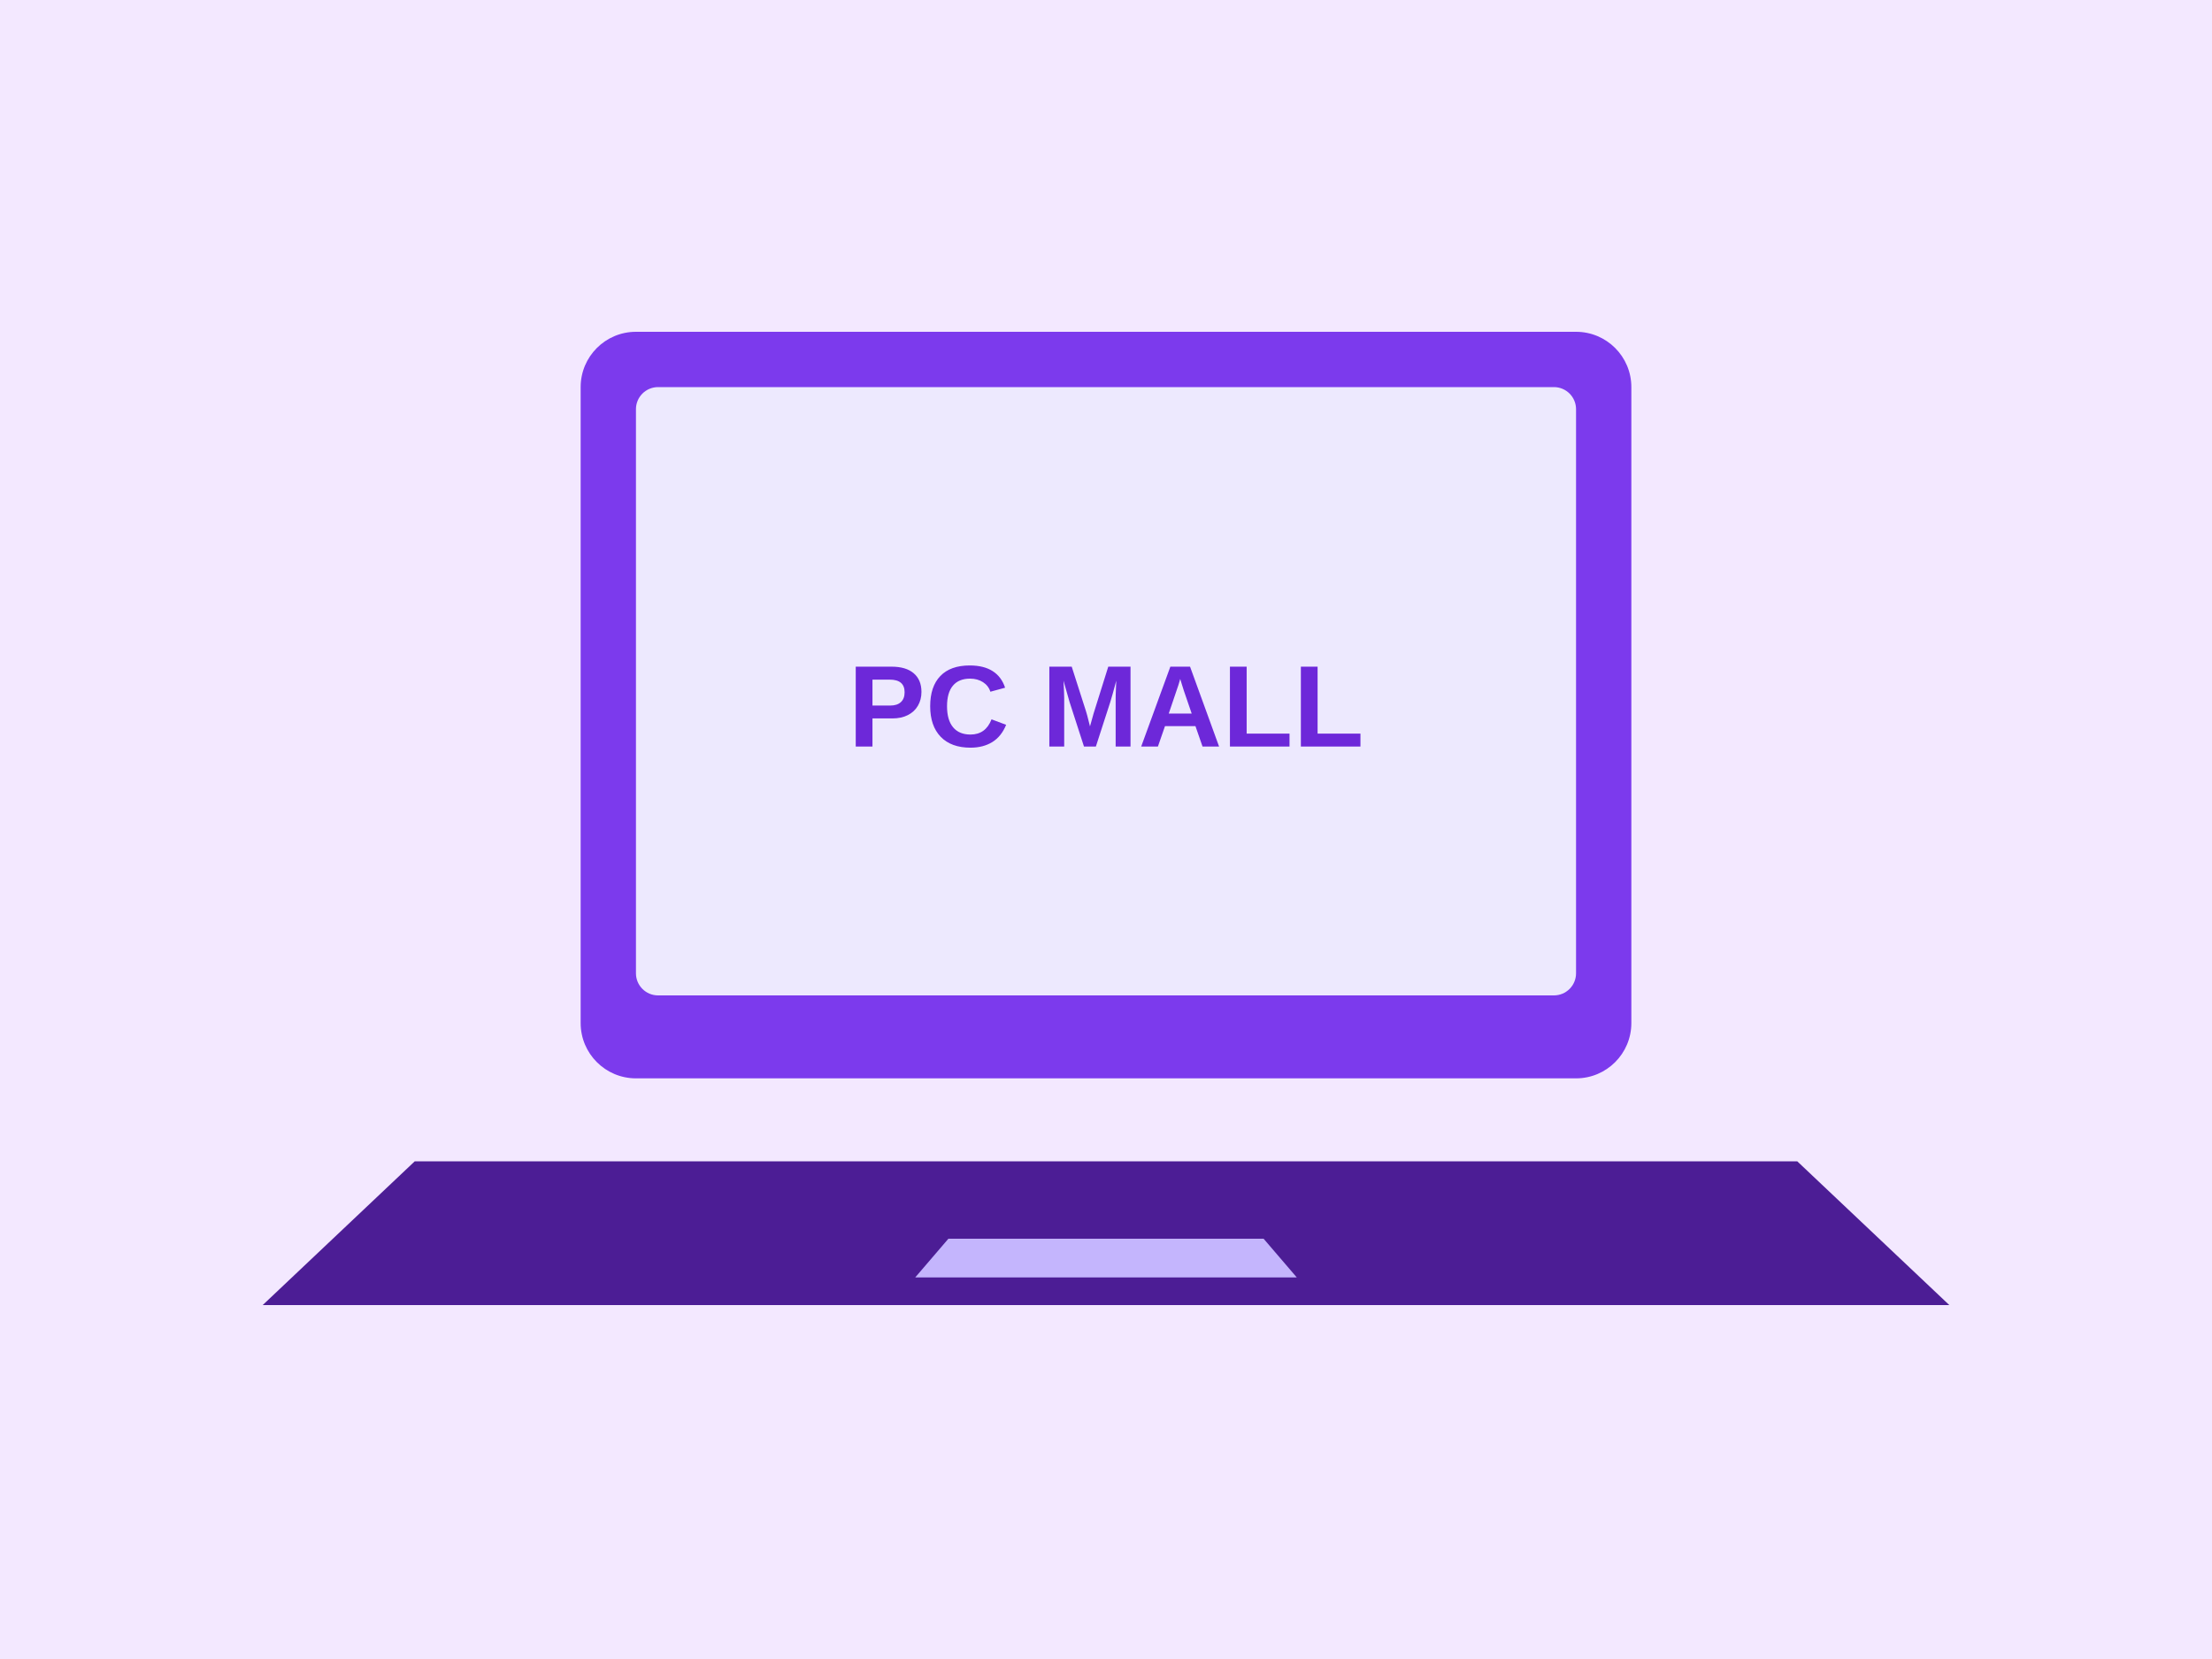
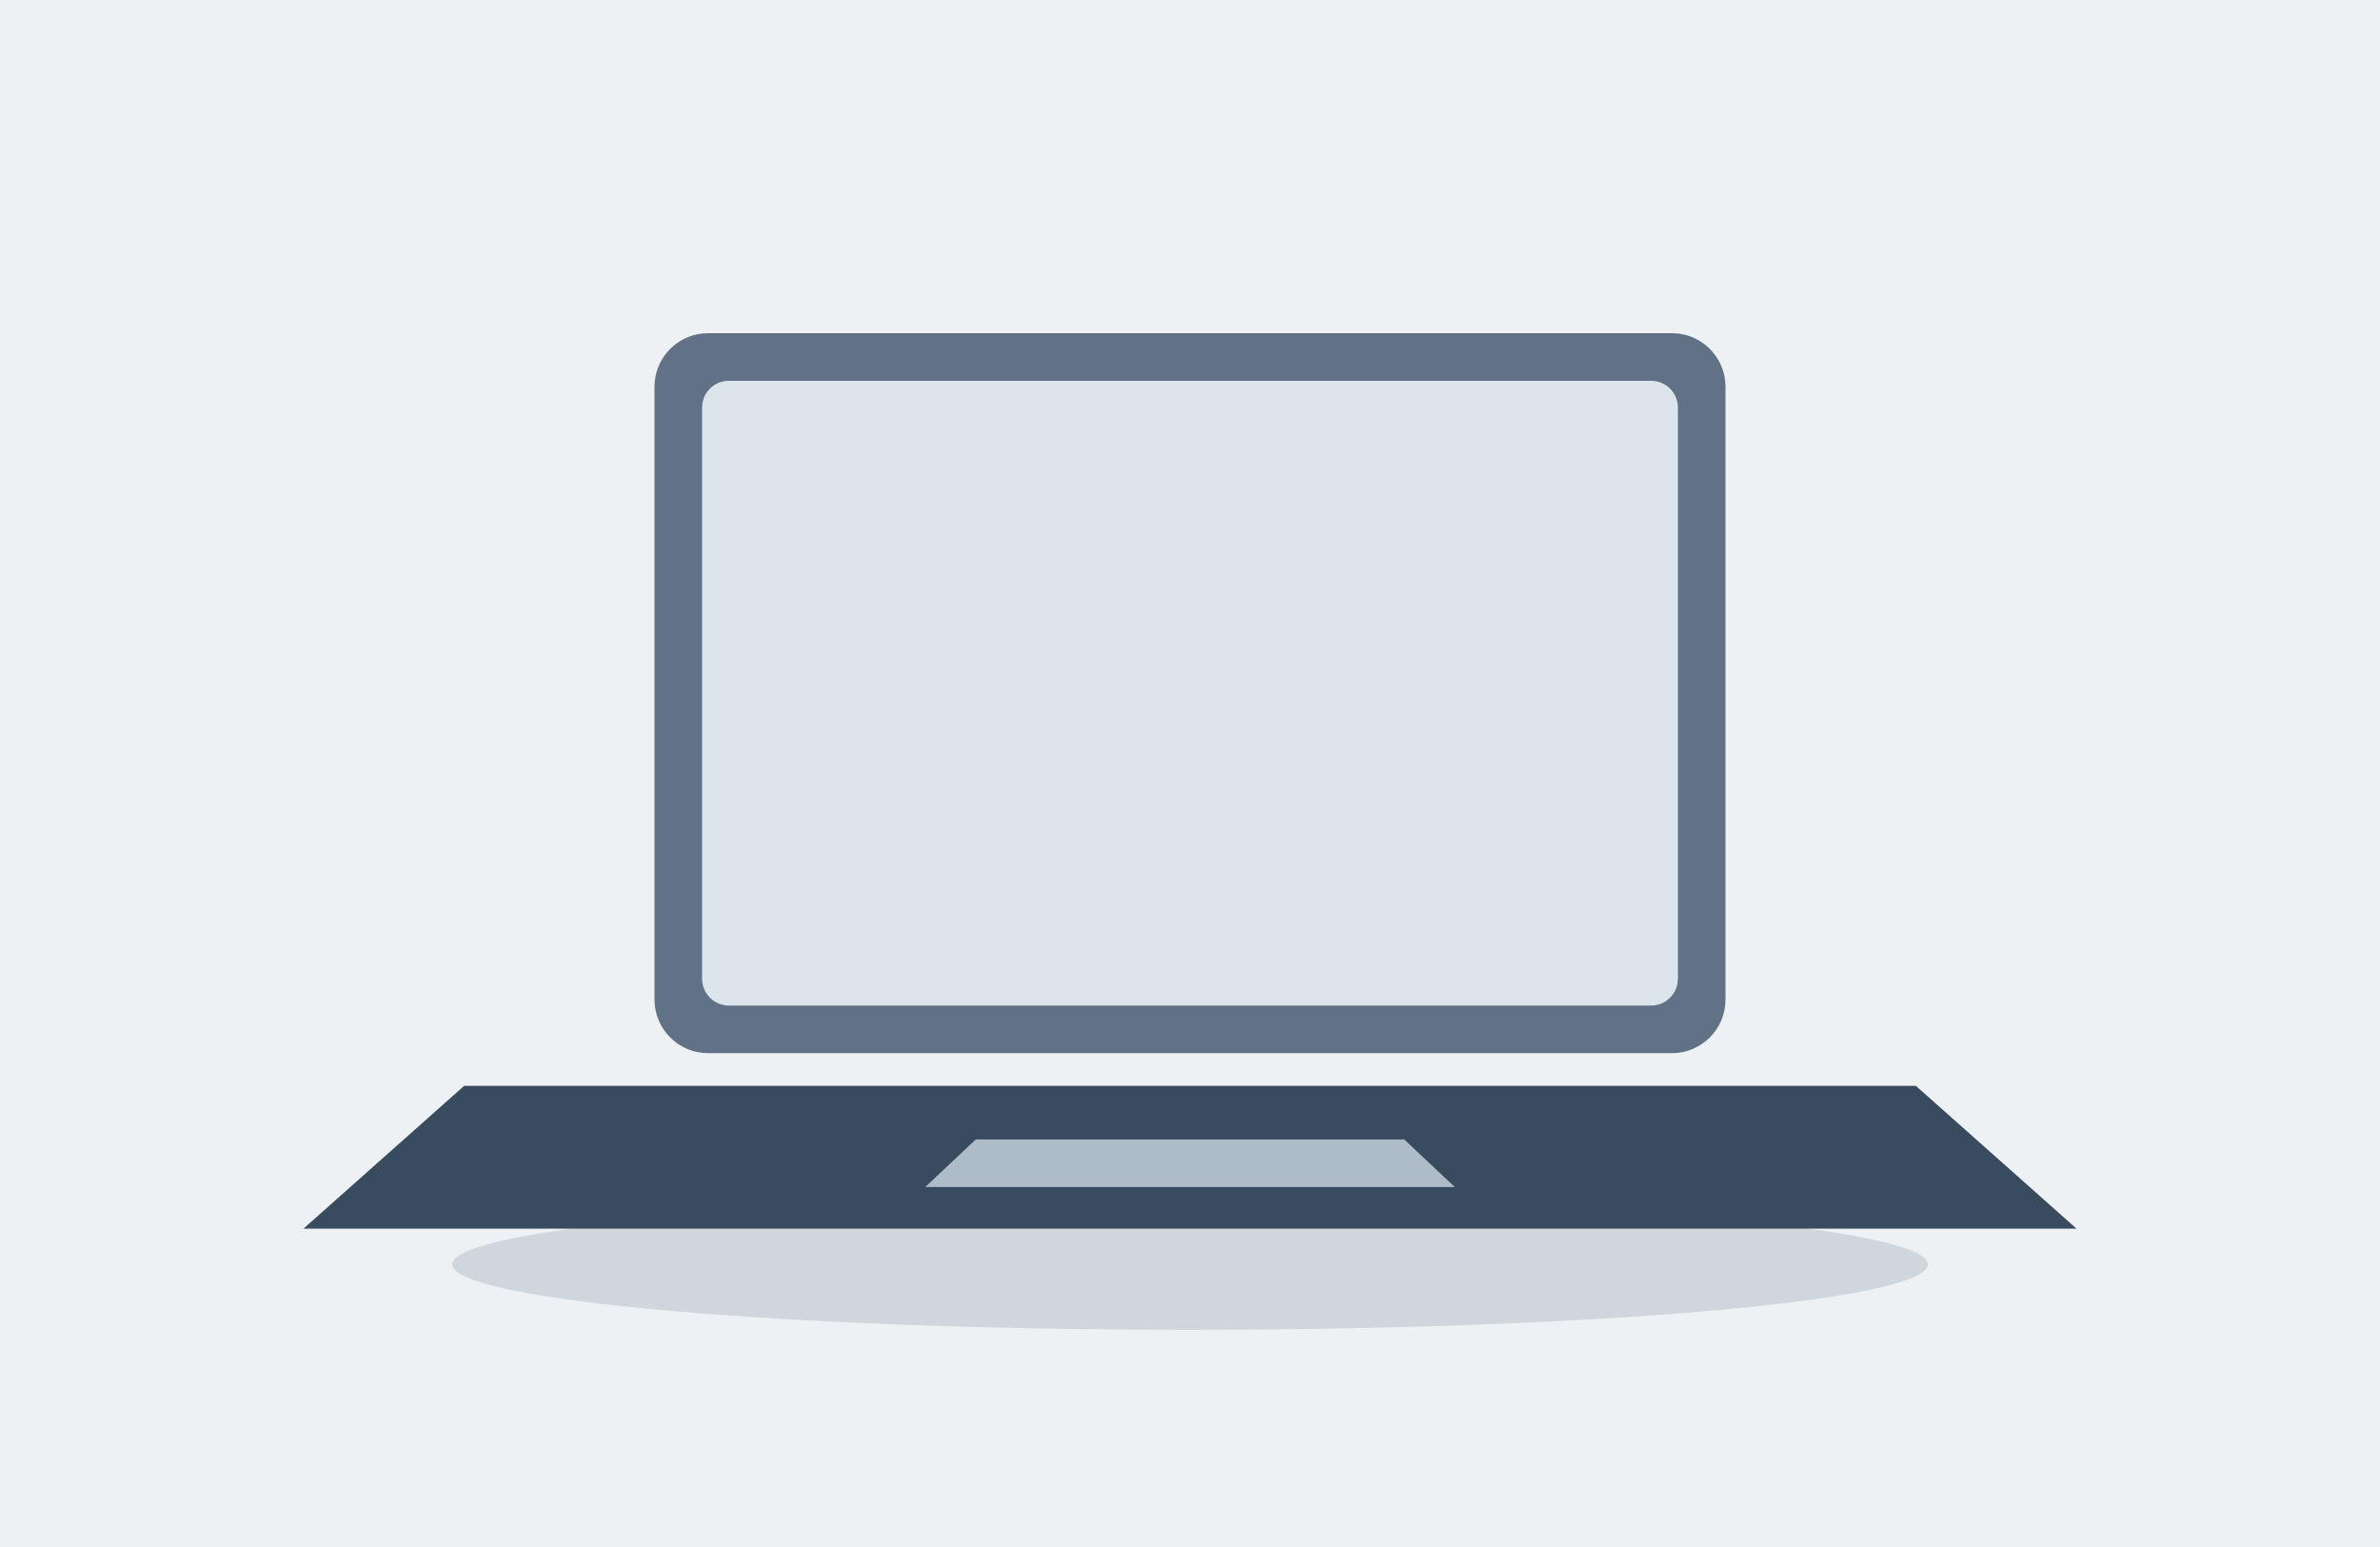
- <svg xmlns="http://www.w3.org/2000/svg" viewBox="0 0 800 600" role="img" aria-label="笔记本电脑占位图">
-   <rect width="800" height="600" fill="#f3e8ff" />
-   <rect x="210" y="120" width="380" height="270" rx="20" fill="#7c3aed" />
-   <rect x="230" y="140" width="340" height="220" rx="8" fill="#ede9fe" />
-   <path d="M150 420h500l55 52H95z" fill="#4c1d95" />
-   <path d="M343 448h114l12 14H331z" fill="#c4b5fd" />
-   <text x="400" y="270" text-anchor="middle" fill="#6d28d9" font-family="Arial, sans-serif" font-size="42" font-weight="700">PC MALL</text>
+ <svg xmlns="http://www.w3.org/2000/svg" viewBox="0 0 800 520" role="img" aria-label="中性电脑占位图">
+   <rect width="800" height="520" fill="#eef1f3" />
+   <ellipse cx="400" cy="425" rx="248" ry="22" fill="#cfd6dc" />
+   <rect x="220" y="112" width="360" height="242" rx="18" fill="#627286" />
+   <rect x="236" y="128" width="328" height="210" rx="9" fill="#dce5eb" />
+   <path d="M156 365h488l54 48H102z" fill="#394b5f" />
+   <path d="M328 383h144l17 16H311z" fill="#aebcc8" />
</svg>
